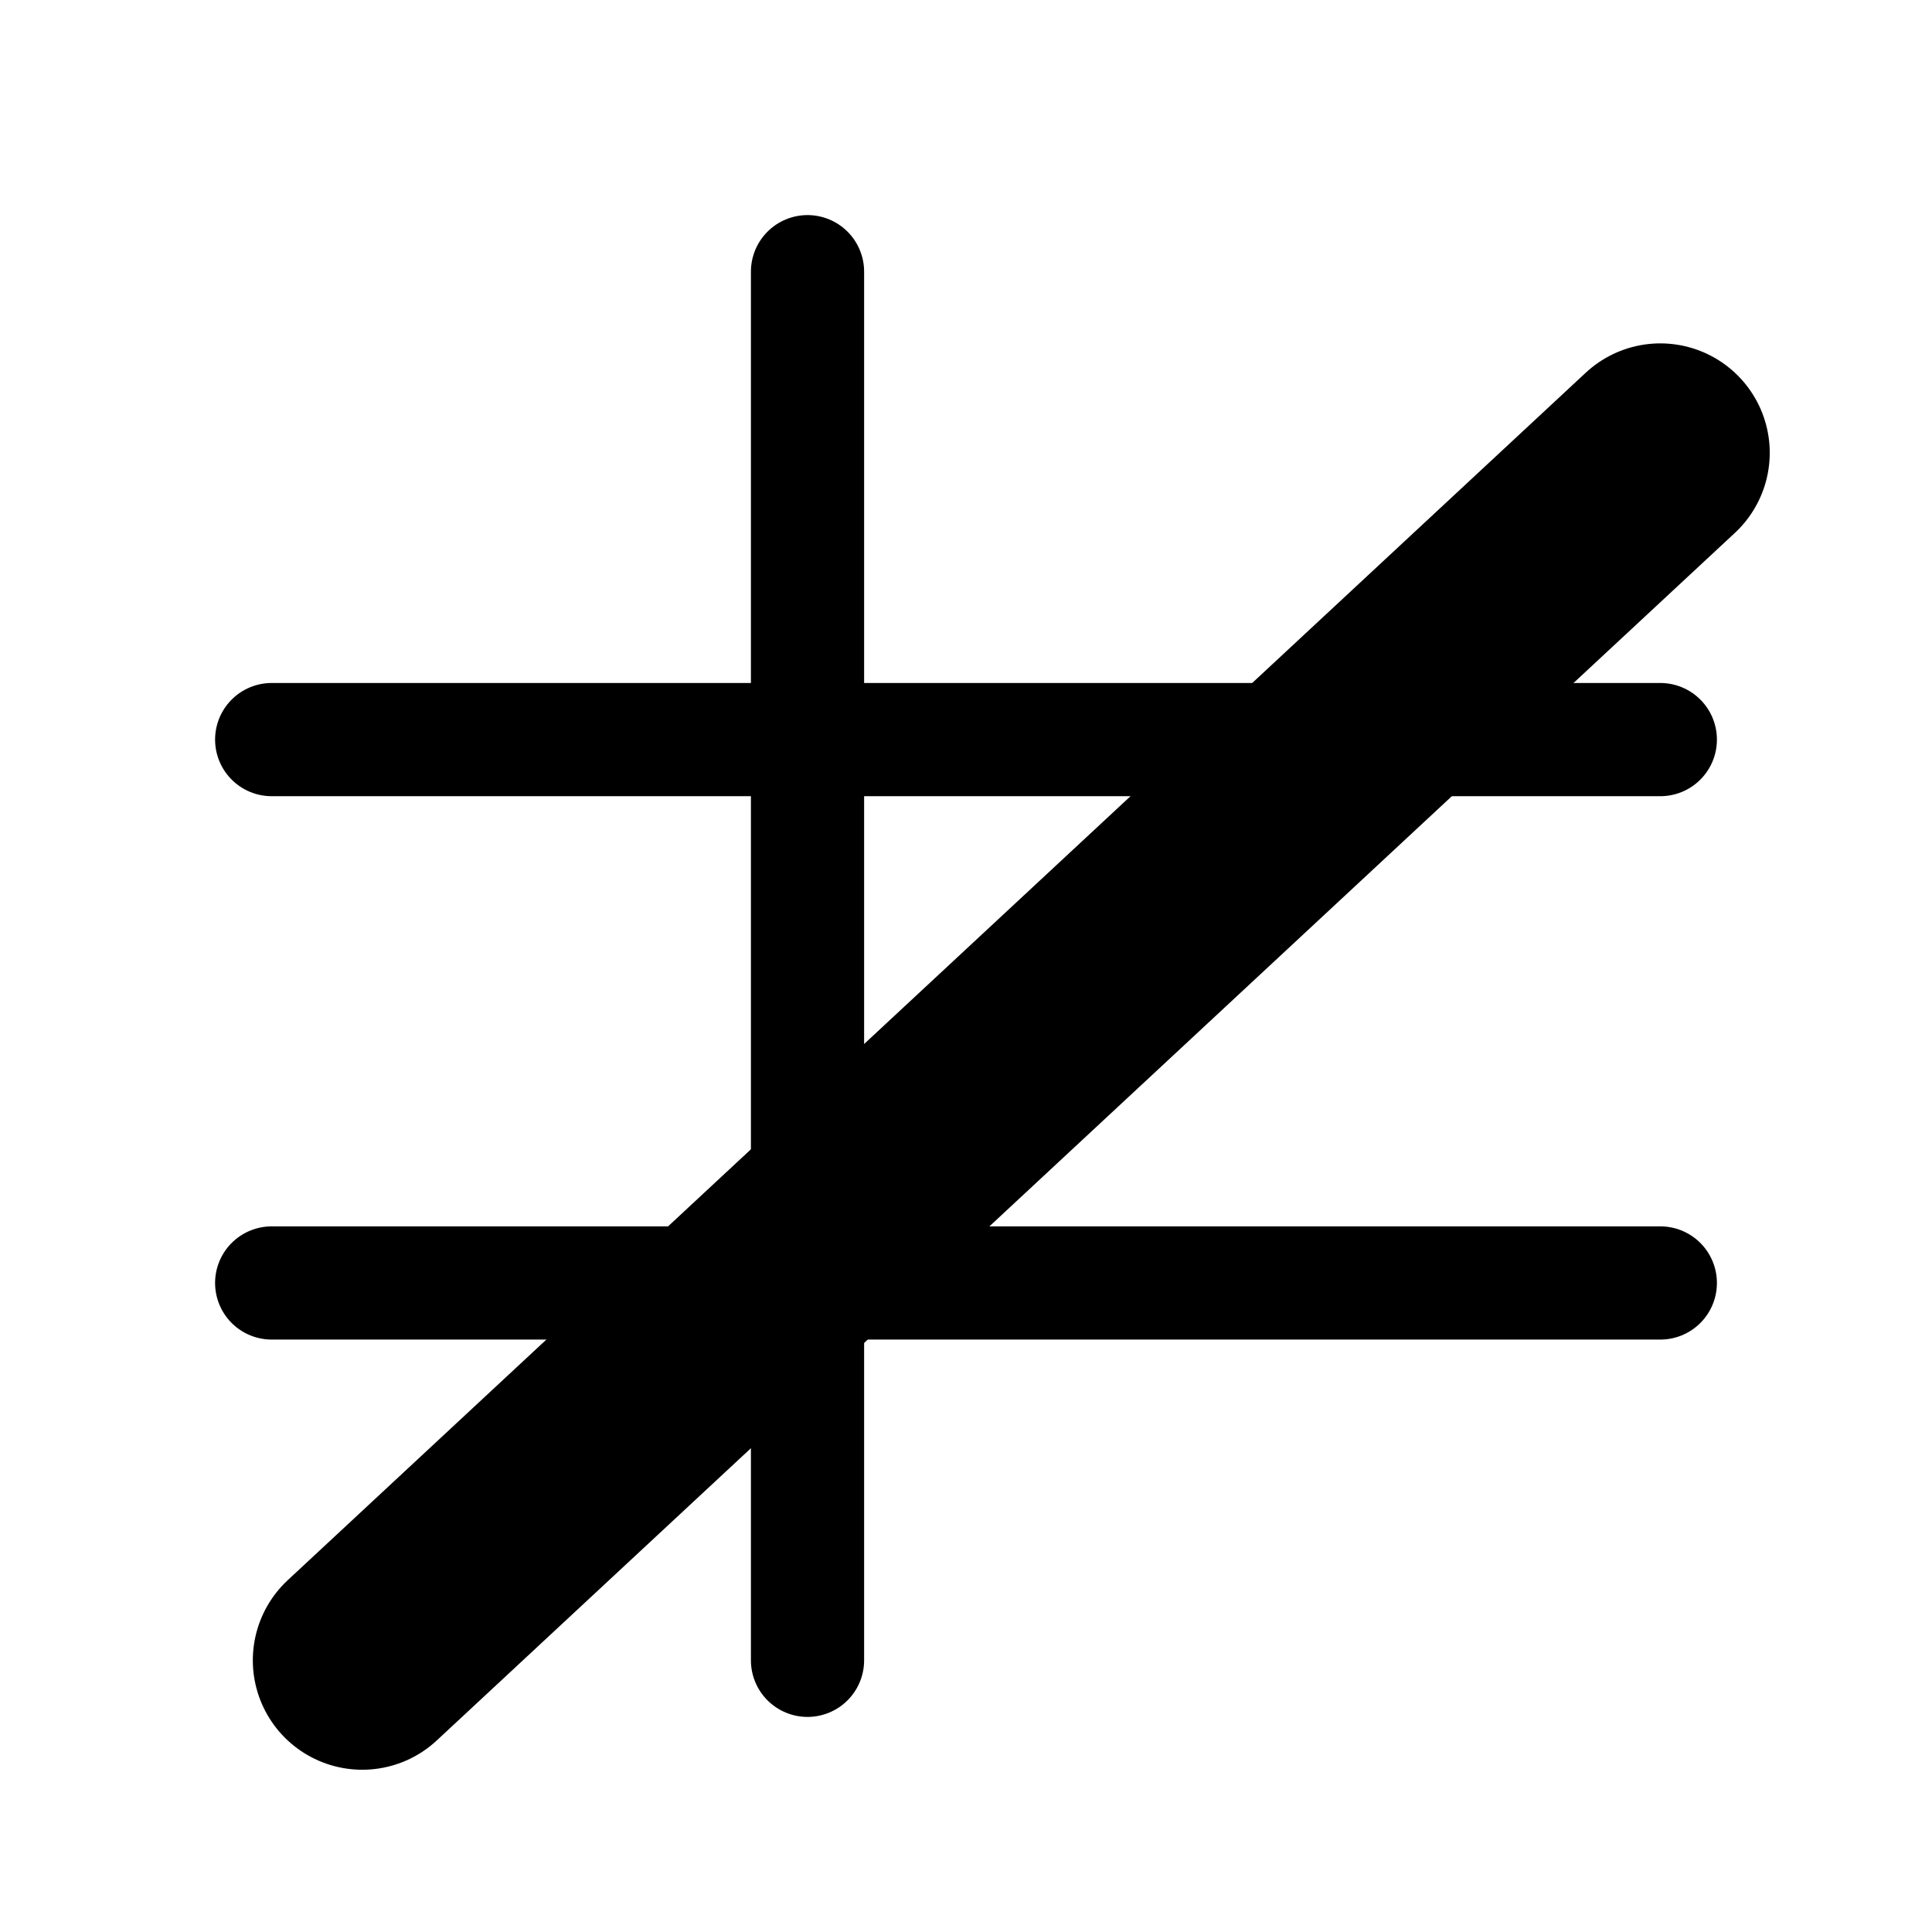
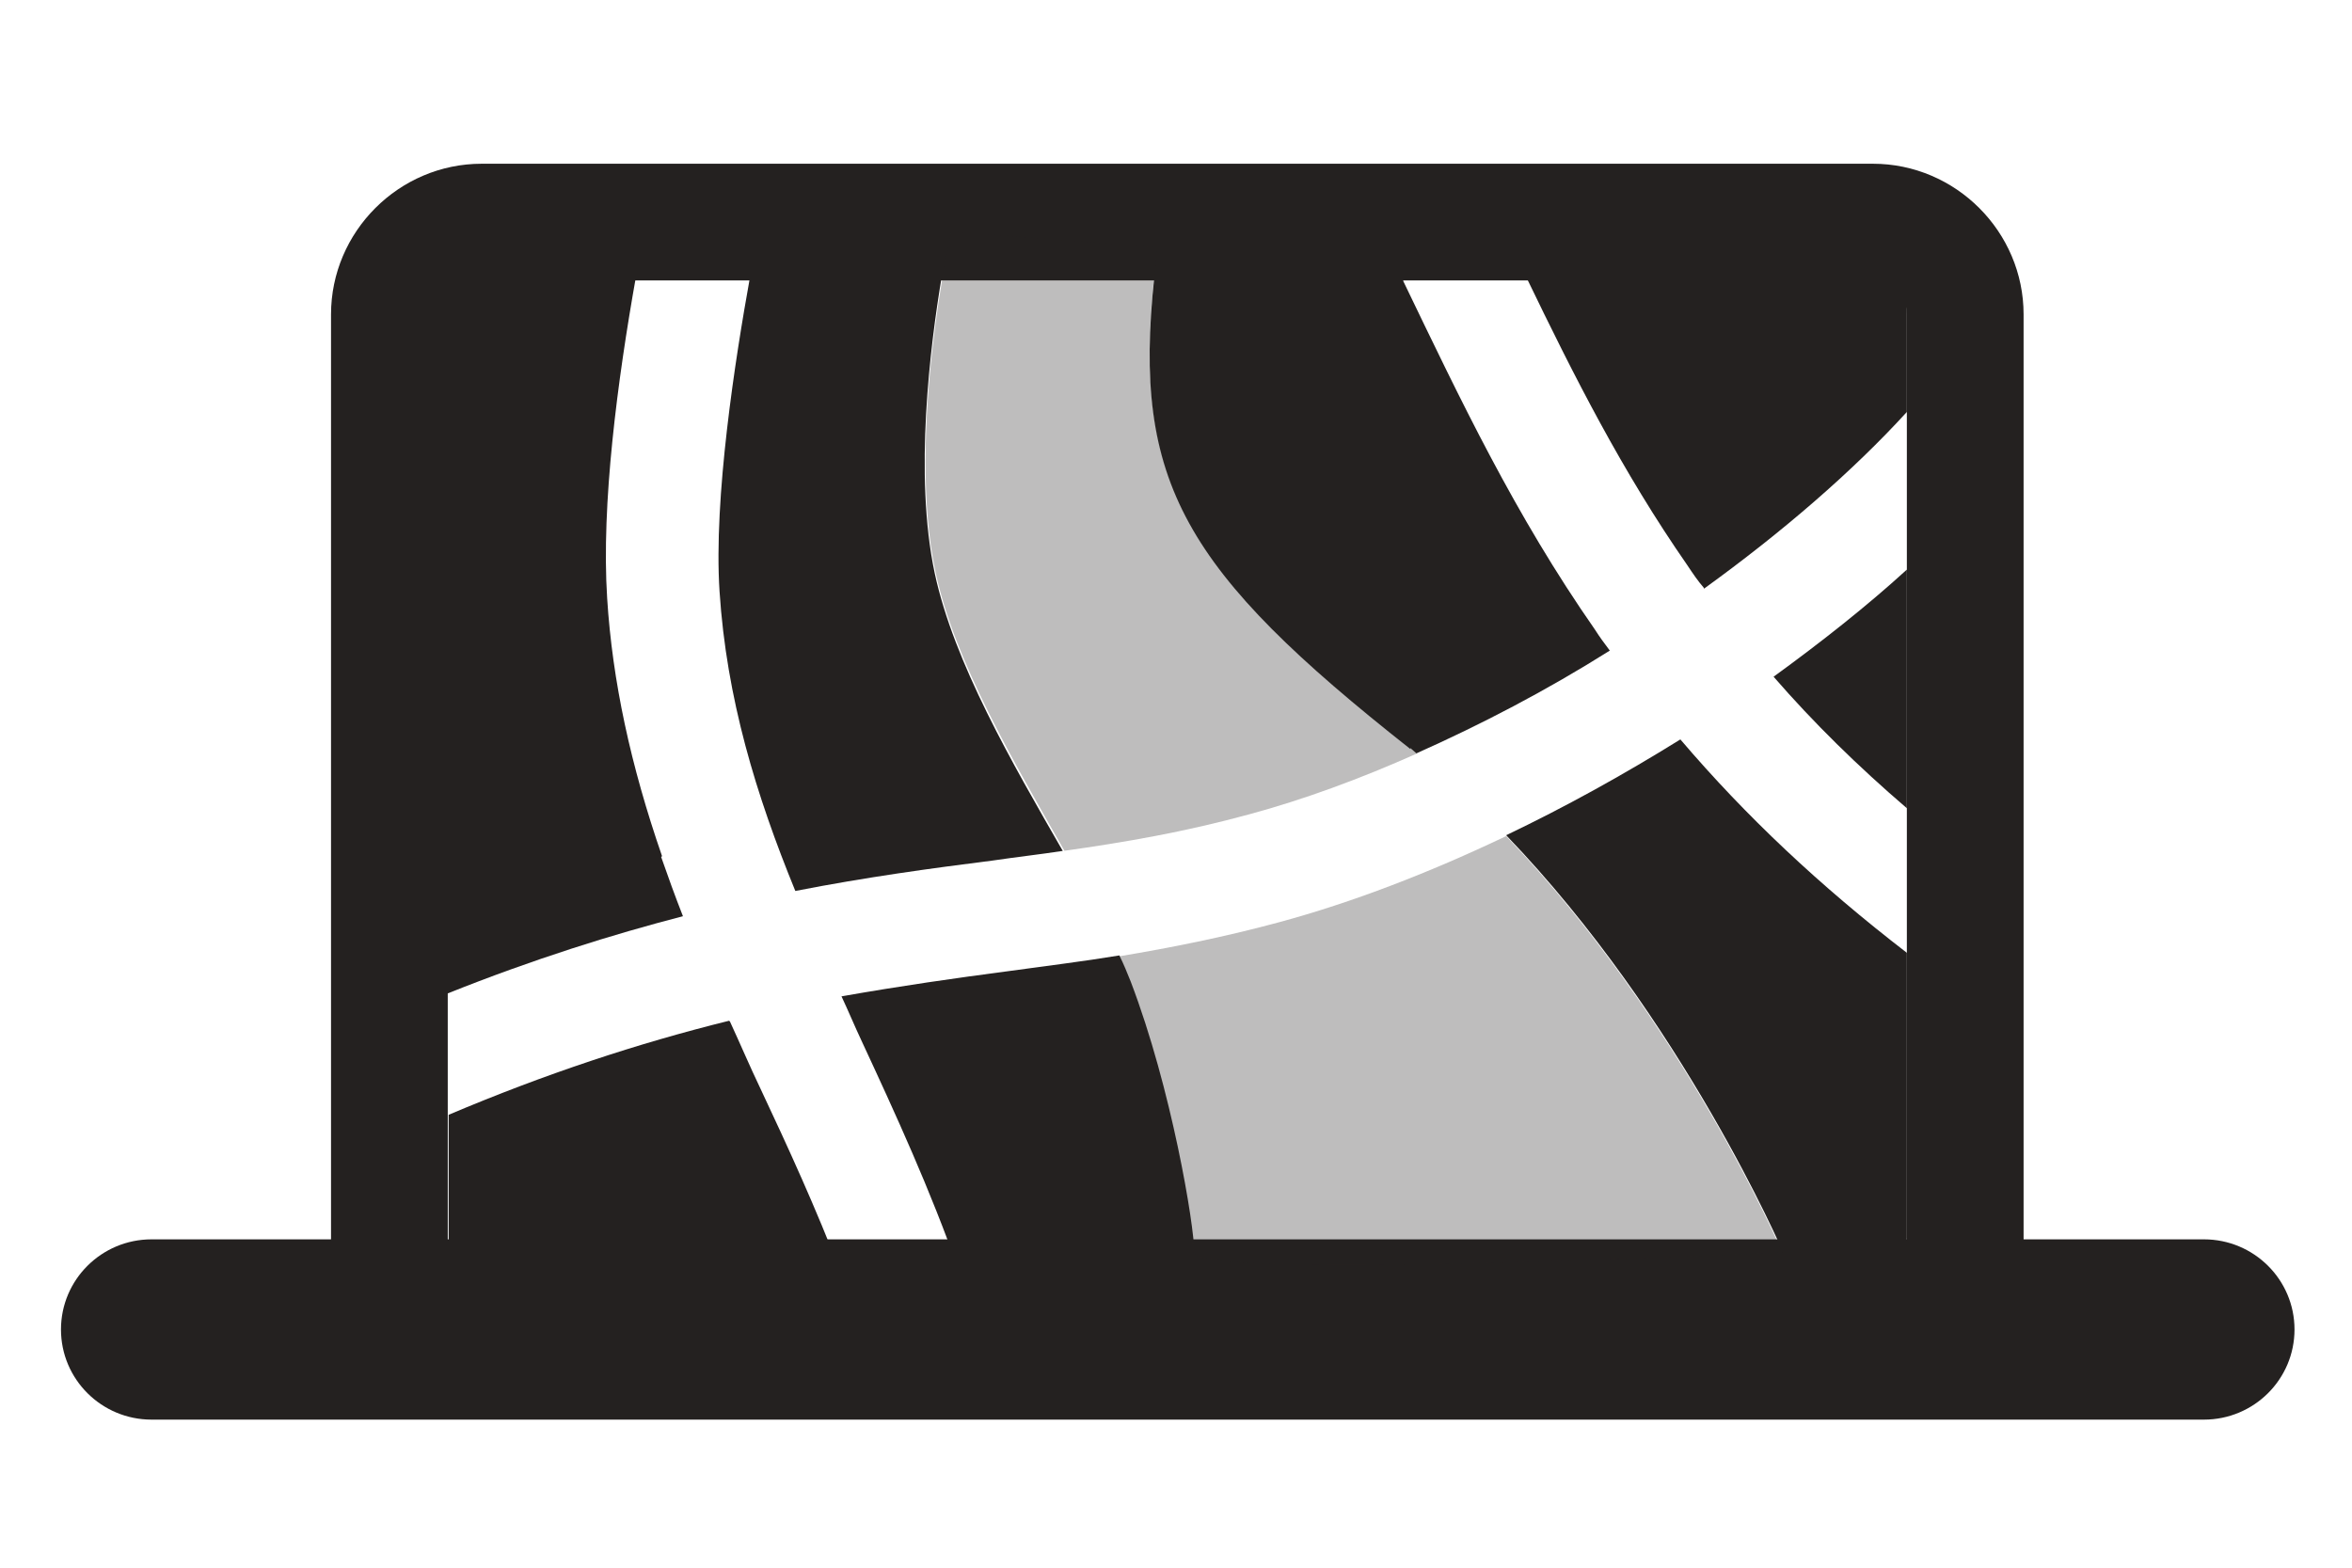
- <svg xmlns="http://www.w3.org/2000/svg" width="512" height="512" viewBox="0 0 512 512">
-   <g fill="none" stroke="#000000" stroke-linecap="round" stroke-linejoin="round">
-     <path d="M72 196 H440" stroke-width="30" />
-     <path d="M72 340 H440" stroke-width="30" />
-     <path d="M214 72 V440" stroke-width="30" />
-     <path d="M96 440 L440 120" stroke-width="58" />
+ <svg xmlns="http://www.w3.org/2000/svg" id="Layer_1" version="1.1" viewBox="0 0 27 18">
+   <defs>
+     <style>
+       .st0 {
+         opacity: .3;
+       }
+ 
+       .st1 {
+         fill: #242120;
+       }
+     </style>
+   </defs>
+   <g>
+     <path class="st1" d="M21.5,15.98H5.53c-.95,0-1.73-.78-1.73-1.73V3.61c0-.95.78-1.73,1.73-1.73h15.97c.95,0,1.73.78,1.73,1.73v10.64c0,.95-.78,1.73-1.73,1.73h0ZM5.53,3.22c-.21,0-.39.17-.39.39v10.64c0,.21.17.39.39.39h15.97c.21,0,.39-.17.39-.39V3.61c0-.21-.17-.39-.39-.39H5.53Z" />
+     <rect class="st1" x=".7" y="14.23" width="25.64" height="2.07" rx="1.04" ry="1.04" />
+   </g>
+   <g>
+     <path class="st1" d="M21.89,9.28v-2.74c-.46.42-.98.83-1.53,1.23.46.53.97,1.03,1.53,1.51Z" />
+     <path class="st1" d="M16.19,8.59s.05.04.07.06c.74-.33,1.49-.72,2.22-1.18-.06-.08-.12-.16-.17-.24-.92-1.32-1.54-2.63-2.2-4,0-.01-.01-.03-.02-.04h-2.84c-.25,2.35.34,3.36,2.94,5.41h0Z" />
+     <path class="st1" d="M19.56,6.76c.9-.65,1.71-1.35,2.33-2.03v-1.16c0-.21-.17-.39-.39-.39h-3.98c.55,1.14,1.1,2.23,1.85,3.31.06.09.12.18.19.26Z" />
+     <path class="st1" d="M7.6,9.83c-.36-1.04-.57-2.01-.63-2.96-.07-1.08.12-2.51.33-3.69h-1.78c-.21,0-.39.17-.39.39v7.84c1-.4,1.9-.68,2.71-.89-.09-.23-.17-.45-.25-.68h0Z" />
+     <path class="st1" d="M8.37,11.72c-1.05.26-2.11.61-3.22,1.08v1.42c0,.21.17.39.39.39h4.11c-.28-.73-.6-1.43-.92-2.11-.12-.25-.23-.51-.35-.77h0Z" />
+     <path class="st1" d="M19.29,8.49c-.66.41-1.33.78-2,1.1,2.03,2.11,3.18,4.79,3.18,4.79,0,0-6.76.31-6.76,0s-.26-1.88-.73-3.11c-.04-.1-.08-.2-.13-.3-.42.07-.84.12-1.27.18-.61.08-1.24.17-1.92.29.08.17.15.34.23.51.39.84.79,1.71,1.12,2.65h10.49c.21,0,.39-.17.39-.39v-3.27c-1-.77-1.85-1.57-2.6-2.45h0Z" />
+     <path class="st1" d="M8.26,6.79c.08,1.23.42,2.34.87,3.44.82-.16,1.56-.26,2.27-.35.27-.04.54-.07.8-.11-.58-1.01-1.25-2.16-1.47-3.19-.24-1.13-.05-2.62.08-3.4h-2.2c-.17.94-.42,2.54-.35,3.61h0Z" />
+   </g>
+   <g class="st0">
+     <path class="st1" d="M12.21,9.77c.71-.1,1.4-.22,2.13-.42.63-.17,1.28-.41,1.93-.7h0s-.05-.04-.08-.06c-2.71-2.14-3.24-3.15-2.9-5.75-.91-.07-2.37-.18-2.37-.18,0,0-.52,2.32-.18,3.91.22,1.03.9,2.18,1.48,3.2M17.29,9.6c-.88.42-1.76.76-2.61.99-.63.17-1.23.29-1.83.39h0c.05.1.09.2.12.29.47,1.23.73,2.79.73,3.11s6.76,0,6.76,0c0,0-1.14-2.66-3.17-4.78" />
  </g>
</svg>
